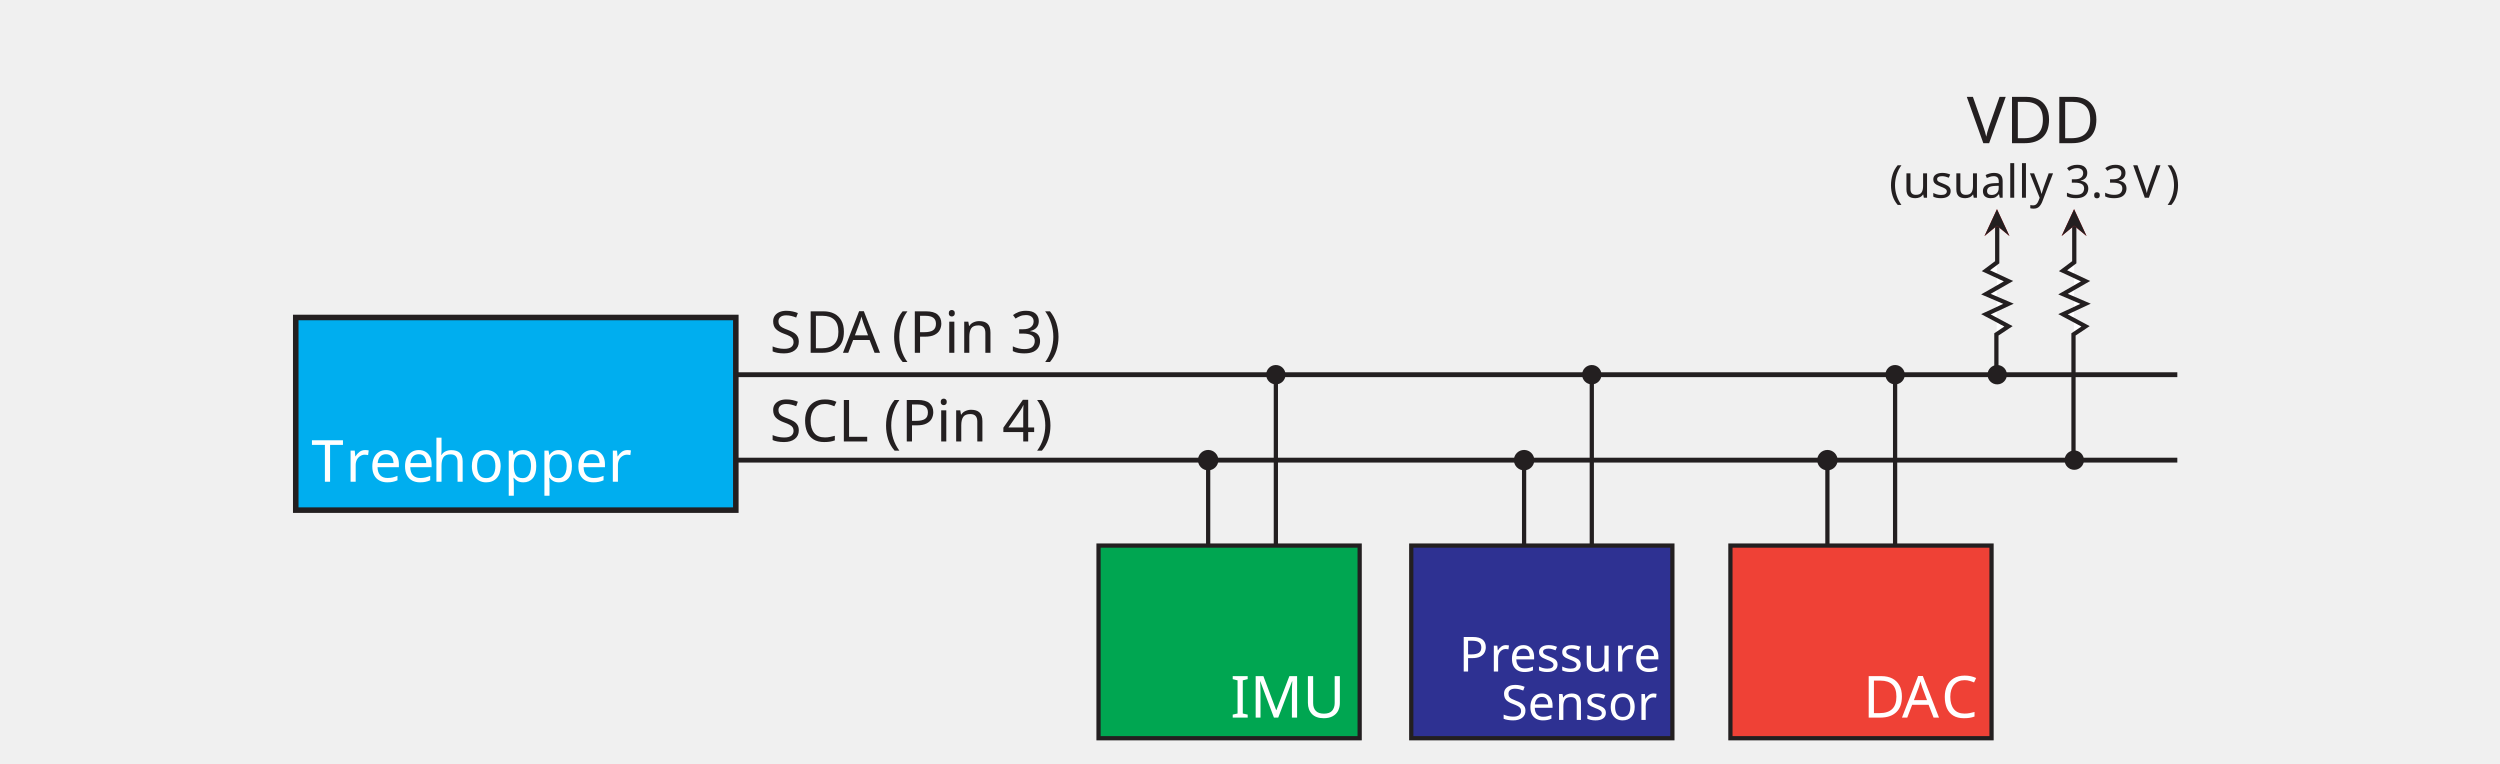
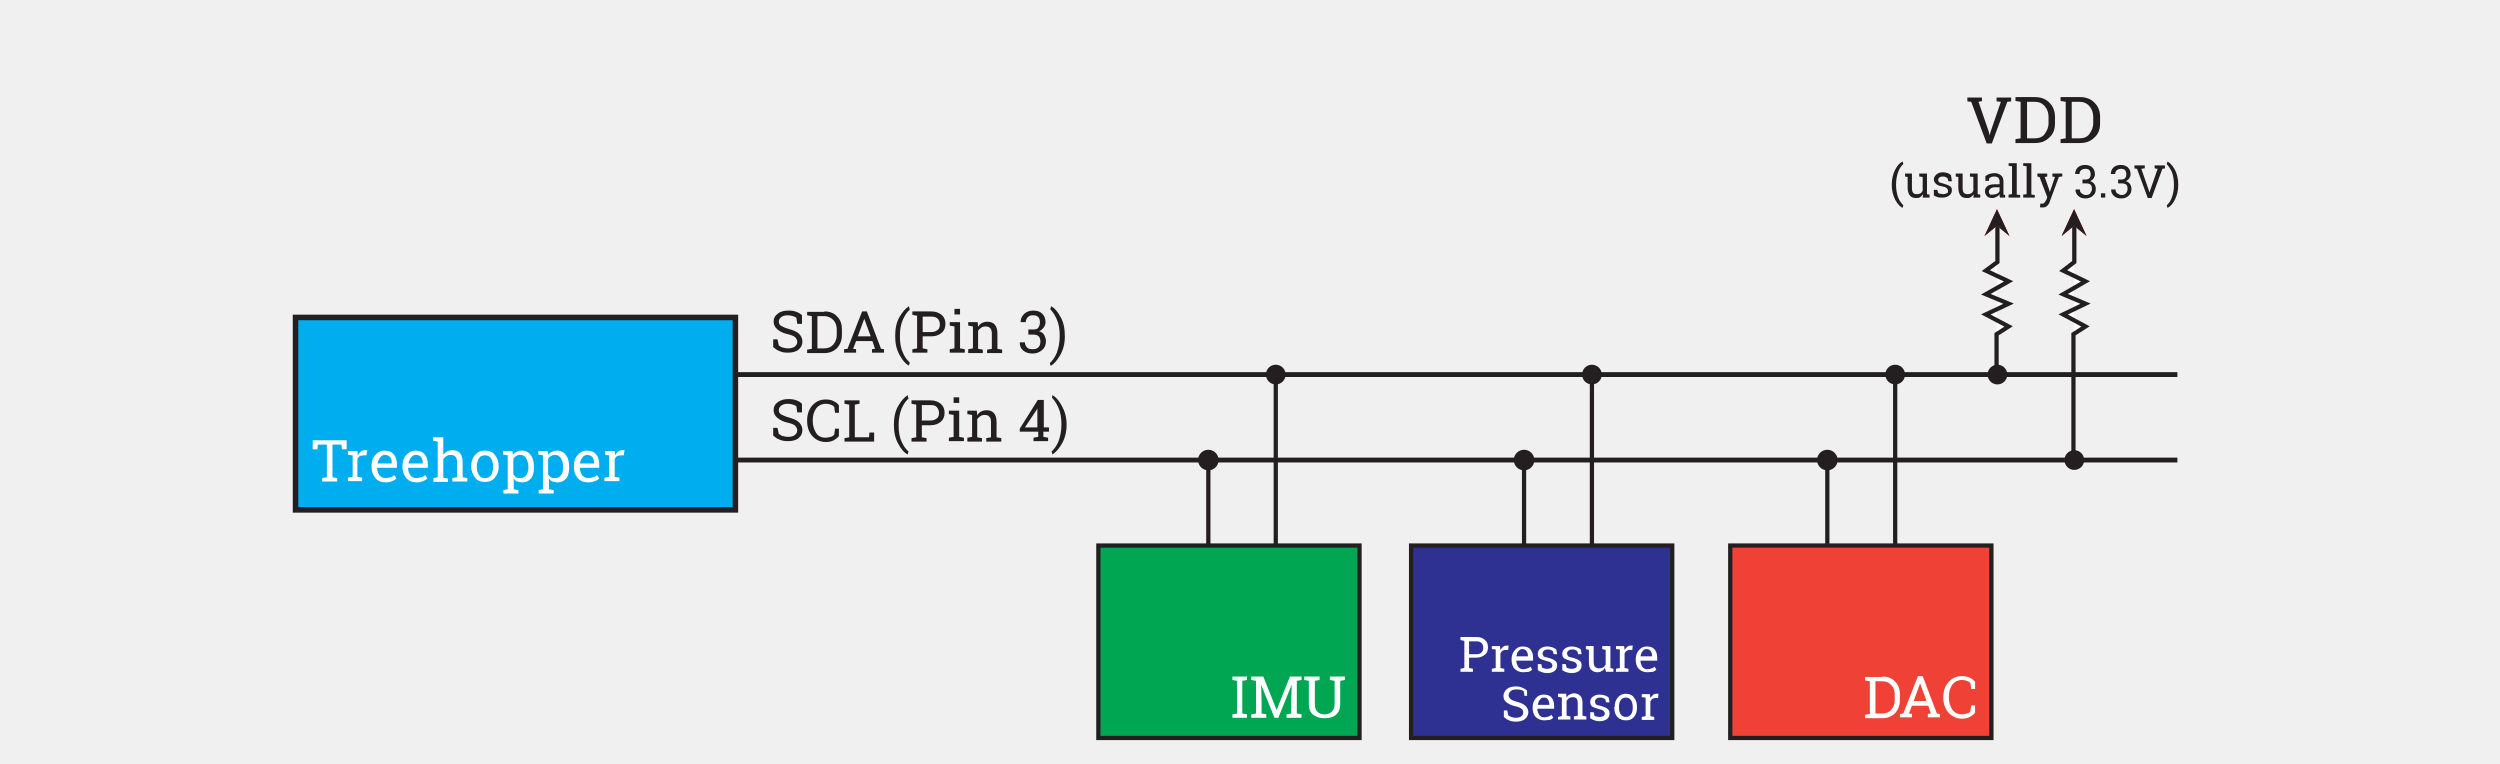
- <svg xmlns="http://www.w3.org/2000/svg" xmlns:xlink="http://www.w3.org/1999/xlink" id="Layer_1" data-name="Layer 1" viewBox="0 0 582 177.83">
-   <defs>
-     <style>.cls-1{fill:#eb2d34;}.cls-15,.cls-19,.cls-2,.cls-21{fill:#231f20;}.cls-18,.cls-3{fill:none;}.cls-10,.cls-13,.cls-18,.cls-19,.cls-20,.cls-3,.cls-4,.cls-9{stroke:#231f20;stroke-miterlimit:10;}.cls-3{stroke-width:1.13px;}.cls-4{fill:#00aeef;stroke-width:1.29px;}.cls-15,.cls-5{font-size:13.51px;}.cls-11,.cls-20,.cls-5{fill:#fff;}.cls-11,.cls-15,.cls-21,.cls-5{font-family:RobotoSlab-Regular, Roboto Slab;}.cls-6{letter-spacing:-0.04em;}.cls-7{letter-spacing:-0.01em;}.cls-8{letter-spacing:0em;}.cls-9{fill:#00a651;}.cls-10,.cls-13,.cls-18,.cls-19,.cls-20,.cls-9{stroke-width:0.99px;}.cls-10{fill:#2e3192;}.cls-11{font-size:11.26px;}.cls-12{letter-spacing:-0.01em;}.cls-13{fill:#ef4136;}.cls-14{letter-spacing:-0.04em;}.cls-16{letter-spacing:-0.04em;}.cls-17{letter-spacing:-0.14em;}.cls-21{font-size:15.09px;}.cls-22{font-size:10.59px;}.cls-23{letter-spacing:0.01em;}</style>
-     <symbol id="Arrow_3" data-name="Arrow 3" viewBox="0 0 23.18 21.53">
-       <polygon class="cls-1" points="0 21.53 8.92 10.76 0 0 23.18 10.76 0 21.53" />
-       <polygon class="cls-2" points="0 21.53 8.92 10.76 0 0 23.18 10.76 0 21.53" />
-     </symbol>
-   </defs>
-   <line class="cls-3" x1="171.22" y1="87.23" x2="506.88" y2="87.23" />
-   <line class="cls-3" x1="171.22" y1="107.12" x2="506.88" y2="107.12" />
-   <rect class="cls-4" x="68.85" y="73.91" width="102.45" height="44.85" />
-   <text class="cls-5" transform="translate(72.48 112.15)">
-     <tspan class="cls-6">T</tspan>
-     <tspan class="cls-7" x="7.98" y="0">r</tspan>
-     <tspan x="13.44" y="0">ee</tspan>
-     <tspan class="cls-8" x="27.96" y="0">h</tspan>
-     <tspan x="36.62" y="0">opper</tspan>
-   </text>
-   <rect class="cls-9" x="255.74" y="127.01" width="60.79" height="44.85" />
-   <text class="cls-5" transform="translate(286.43 167.06)">IMU</text>
-   <rect class="cls-10" x="328.54" y="127.01" width="60.79" height="44.85" />
-   <text class="cls-11" transform="translate(339.66 156.34)">P<tspan class="cls-12" x="7.15" y="0">r</tspan>
-     <tspan x="11.7" y="0">essu</tspan>
-     <tspan class="cls-12" x="36.07" y="0">r</tspan>
-     <tspan x="40.63" y="0">e </tspan>
-     <tspan x="9.81" y="11.26">Sensor</tspan>
-   </text>
-   <rect class="cls-13" x="402.84" y="127.01" width="60.79" height="44.85" />
-   <text class="cls-5" transform="translate(433.72 167.06)">
-     <tspan class="cls-14">DA</tspan>
-     <tspan x="18.2" y="0">C</tspan>
-   </text>
-   <text class="cls-15" transform="translate(179.18 82.13)">S<tspan class="cls-16" x="8.23" y="0">D</tspan>
-     <tspan x="17.06" y="0">A</tspan>
-     <tspan class="cls-17" x="26.95" y="0"> </tspan>
-     <tspan x="28.42" y="0">(Pin 3)</tspan>
-   </text>
-   <text class="cls-15" transform="translate(179.18 102.77)">SCL (Pin 4)</text>
-   <line class="cls-18" x1="281.26" y1="127.01" x2="281.26" y2="107.12" />
-   <line class="cls-18" x1="297.02" y1="127.01" x2="297.02" y2="87.23" />
-   <circle class="cls-19" cx="281.26" cy="107.12" r="1.88" />
-   <circle class="cls-19" cx="297.02" cy="87.23" r="1.76" />
-   <line class="cls-18" x1="354.81" y1="127.01" x2="354.81" y2="107.12" />
-   <line class="cls-18" x1="370.57" y1="127.01" x2="370.57" y2="87.23" />
-   <circle class="cls-19" cx="354.81" cy="107.12" r="1.88" />
-   <circle class="cls-19" cx="370.57" cy="87.23" r="1.76" />
-   <line class="cls-18" x1="425.42" y1="127.01" x2="425.42" y2="107.12" />
-   <line class="cls-18" x1="441.18" y1="127.01" x2="441.18" y2="87.23" />
-   <circle class="cls-19" cx="425.42" cy="107.12" r="1.88" />
-   <circle class="cls-19" cx="441.18" cy="87.23" r="1.76" />
-   <circle class="cls-19" cx="464.95" cy="87.23" r="1.76" />
-   <circle class="cls-19" cx="482.89" cy="107.12" r="1.76" />
-   <polyline class="cls-20" points="464.76 87.23 464.76 77.85 467.58 75.97 462.32 73.16 467.58 70.72 462.32 68.47 467.58 65.46 462.32 63.02 464.95 61.05 464.95 51.77" />
-   <polyline class="cls-20" points="482.71 107.12 482.71 77.85 485.52 75.97 480.27 73.16 485.52 70.72 480.27 68.47 485.52 65.46 480.27 63.02 482.89 61.05 482.89 51.77" />
-   <use width="23.18" height="21.53" transform="translate(479.94 54.95) rotate(-90) scale(0.27)" xlink:href="#Arrow_3" />
-   <use width="23.18" height="21.53" transform="translate(461.99 54.95) rotate(-90) scale(0.27)" xlink:href="#Arrow_3" />
-   <text class="cls-21" transform="translate(457.87 33.33)">VDD<tspan class="cls-22">
-       <tspan x="-18.07" y="12.7">(usually 3.3</tspan>
-       <tspan class="cls-23" x="38.73" y="12.7">V</tspan>
-       <tspan x="46.43" y="12.7">)</tspan>
-     </tspan>
-   </text>
+ <svg xmlns="http://www.w3.org/2000/svg" xmlns:xlink="http://www.w3.org/1999/xlink" version="1.1" id="Layer_1" x="0px" y="0px" viewBox="0 0 582 177.8" style="enable-background:new 0 0 582 177.8;" xml:space="preserve">
+   <style type="text/css">
+ 	.st0{fill:#EB2D34;}
+ 	.st1{fill:#231F20;}
+ 	.st2{fill:none;stroke:#231F20;stroke-width:1.13;stroke-miterlimit:10;}
+ 	.st3{fill:#00AEEF;stroke:#231F20;stroke-width:1.29;stroke-miterlimit:10;}
+ 	.st4{enable-background:new    ;}
+ 	.st5{fill:#FFFFFF;}
+ 	.st6{fill:#00A651;stroke:#231F20;stroke-width:0.99;stroke-miterlimit:10;}
+ 	.st7{fill:#2E3192;stroke:#231F20;stroke-width:0.99;stroke-miterlimit:10;}
+ 	.st8{fill:#EF4136;stroke:#231F20;stroke-width:0.99;stroke-miterlimit:10;}
+ 	.st9{fill:none;stroke:#231F20;stroke-width:0.99;stroke-miterlimit:10;}
+ 	.st10{fill:#231F20;stroke:#231F20;stroke-width:0.99;stroke-miterlimit:10;}
+ 	.st11{fill:#FFFFFF;stroke:#231F20;stroke-width:0.99;stroke-miterlimit:10;}
+ </style>
+   <symbol id="Arrow_3" viewBox="-11.6 -10.8 23.2 21.5">
+     <polygon class="st0" points="-11.6,10.8 -2.7,0 -11.6,-10.8 11.6,0  " />
+     <polygon class="st1" points="-11.6,10.8 -2.7,0 -11.6,-10.8 11.6,0  " />
+   </symbol>
+   <line class="st2" x1="171.2" y1="87.2" x2="506.9" y2="87.2" />
+   <line class="st2" x1="171.2" y1="107.1" x2="506.9" y2="107.1" />
+   <rect x="68.8" y="73.9" class="st3" width="102.4" height="44.8" />
+   <g class="st4">
+     <path class="st5" d="M80.7,102.5v2.1h-1.1l-0.1-1.1h-2.1v7.6l1.1,0.2v0.8H75v-0.8l1.1-0.2v-7.6h-2.1l-0.1,1.1h-1.1v-2.1H80.7z" />
+   </g>
+   <g class="st4">
+     <path class="st5" d="M81,105.9V105h2.2l0.1,1c0.2-0.4,0.5-0.7,0.7-0.9c0.3-0.2,0.6-0.3,1-0.3c0.1,0,0.2,0,0.3,0c0.1,0,0.2,0,0.2,0   l-0.2,1.2l-0.7,0c-0.3,0-0.6,0.1-0.9,0.2c-0.2,0.2-0.4,0.4-0.5,0.7v4.1l1.1,0.2v0.8H81v-0.8l1.1-0.2V106L81,105.9z" />
+   </g>
+   <g class="st4">
+     <path class="st5" d="M89.8,112.3c-1,0-1.8-0.3-2.4-1c-0.6-0.7-0.9-1.5-0.9-2.6v-0.3c0-1,0.3-1.9,0.9-2.5c0.6-0.7,1.3-1,2.1-1   c1,0,1.7,0.3,2.2,0.9c0.5,0.6,0.7,1.4,0.7,2.3v0.8h-4.6l0,0c0,0.7,0.2,1.3,0.5,1.7c0.3,0.4,0.8,0.7,1.4,0.7c0.4,0,0.8-0.1,1.2-0.2   s0.6-0.3,0.9-0.5l0.5,0.8c-0.3,0.2-0.6,0.5-1,0.6C90.9,112.2,90.4,112.3,89.8,112.3z M89.6,105.9c-0.4,0-0.8,0.2-1.1,0.6   c-0.3,0.4-0.5,0.8-0.6,1.4l0,0h3.3v-0.2c0-0.5-0.1-0.9-0.4-1.3C90.5,106.1,90.1,105.9,89.6,105.9z" />
+     <path class="st5" d="M97,112.3c-1,0-1.8-0.3-2.4-1c-0.6-0.7-0.9-1.5-0.9-2.6v-0.3c0-1,0.3-1.9,0.9-2.5c0.6-0.7,1.3-1,2.1-1   c1,0,1.7,0.3,2.2,0.9c0.5,0.6,0.7,1.4,0.7,2.3v0.8h-4.6l0,0c0,0.7,0.2,1.3,0.5,1.7c0.3,0.4,0.8,0.7,1.4,0.7c0.4,0,0.8-0.1,1.2-0.2   s0.6-0.3,0.9-0.5l0.5,0.8c-0.3,0.2-0.6,0.5-1,0.6C98.1,112.2,97.6,112.3,97,112.3z M96.8,105.9c-0.4,0-0.8,0.2-1.1,0.6   c-0.3,0.4-0.5,0.8-0.6,1.4l0,0h3.3v-0.2c0-0.5-0.1-0.9-0.4-1.3C97.8,106.1,97.4,105.9,96.8,105.9z" />
+   </g>
+   <g class="st4">
+     <path class="st5" d="M100.8,111.3l1.1-0.2v-8.3l-1.1-0.2v-0.8h2.4v4.1c0.2-0.3,0.5-0.6,0.9-0.8c0.4-0.2,0.8-0.3,1.2-0.3   c0.8,0,1.4,0.2,1.8,0.7c0.4,0.5,0.6,1.2,0.6,2.1v3.5l1.1,0.2v0.8h-3.5v-0.8l1.1-0.2v-3.5c0-0.6-0.1-1-0.4-1.3s-0.6-0.4-1.1-0.4   c-0.4,0-0.7,0.1-1,0.3c-0.3,0.2-0.5,0.4-0.7,0.7v4.3l1.1,0.2v0.8h-3.4V111.3z" />
+   </g>
+   <g class="st4">
+     <path class="st5" d="M109.7,108.5c0-1.1,0.3-1.9,0.9-2.6c0.6-0.7,1.3-1,2.3-1c1,0,1.8,0.3,2.3,1c0.6,0.7,0.9,1.6,0.9,2.6v0.1   c0,1.1-0.3,1.9-0.9,2.6c-0.6,0.7-1.3,1-2.3,1c-1,0-1.8-0.3-2.3-1s-0.9-1.5-0.9-2.6V108.5z M111,108.7c0,0.8,0.2,1.4,0.5,1.9   s0.8,0.7,1.4,0.7c0.6,0,1.1-0.2,1.4-0.7c0.3-0.5,0.5-1.1,0.5-1.9v-0.1c0-0.7-0.2-1.4-0.5-1.9c-0.3-0.5-0.8-0.7-1.4-0.7   s-1.1,0.2-1.4,0.7c-0.3,0.5-0.5,1.1-0.5,1.9V108.7z" />
+     <path class="st5" d="M117.1,114.1l1.1-0.2V106l-1.1-0.2V105h2.2l0.1,0.9c0.2-0.3,0.5-0.6,0.9-0.7c0.3-0.2,0.7-0.3,1.2-0.3   c0.9,0,1.6,0.4,2.1,1.1c0.5,0.7,0.7,1.6,0.7,2.8v0.1c0,1-0.2,1.9-0.7,2.5c-0.5,0.6-1.2,0.9-2,0.9c-0.4,0-0.8-0.1-1.2-0.2   c-0.3-0.1-0.6-0.4-0.8-0.7v2.5l1.1,0.2v0.8h-3.5V114.1z M123,108.7c0-0.8-0.2-1.5-0.5-2c-0.3-0.5-0.8-0.8-1.4-0.8   c-0.4,0-0.7,0.1-1,0.3c-0.3,0.2-0.5,0.4-0.6,0.7v3.5c0.2,0.3,0.4,0.5,0.6,0.7s0.6,0.2,1,0.2c0.6,0,1.1-0.2,1.4-0.7   c0.3-0.4,0.5-1,0.5-1.7V108.7z" />
+     <path class="st5" d="M125.3,114.1l1.1-0.2V106l-1.1-0.2V105h2.2l0.1,0.9c0.2-0.3,0.5-0.6,0.9-0.7c0.3-0.2,0.7-0.3,1.2-0.3   c0.9,0,1.6,0.4,2.1,1.1c0.5,0.7,0.7,1.6,0.7,2.8v0.1c0,1-0.2,1.9-0.7,2.5c-0.5,0.6-1.2,0.9-2,0.9c-0.4,0-0.8-0.1-1.2-0.2   c-0.3-0.1-0.6-0.4-0.8-0.7v2.5l1.1,0.2v0.8h-3.5V114.1z M131.1,108.7c0-0.8-0.2-1.5-0.5-2c-0.3-0.5-0.8-0.8-1.4-0.8   c-0.4,0-0.7,0.1-1,0.3c-0.3,0.2-0.5,0.4-0.6,0.7v3.5c0.2,0.3,0.4,0.5,0.6,0.7s0.6,0.2,1,0.2c0.6,0,1.1-0.2,1.4-0.7   c0.3-0.4,0.5-1,0.5-1.7V108.7z" />
+     <path class="st5" d="M136.9,112.3c-1,0-1.8-0.3-2.4-1c-0.6-0.7-0.9-1.5-0.9-2.6v-0.3c0-1,0.3-1.9,0.9-2.5c0.6-0.7,1.3-1,2.1-1   c1,0,1.7,0.3,2.2,0.9c0.5,0.6,0.7,1.4,0.7,2.3v0.8H135l0,0c0,0.7,0.2,1.3,0.5,1.7c0.3,0.4,0.8,0.7,1.4,0.7c0.4,0,0.8-0.1,1.2-0.2   s0.6-0.3,0.9-0.5l0.5,0.8c-0.3,0.2-0.6,0.5-1,0.6C138,112.2,137.5,112.3,136.9,112.3z M136.7,105.9c-0.4,0-0.8,0.2-1.1,0.6   c-0.3,0.4-0.5,0.8-0.6,1.4l0,0h3.3v-0.2c0-0.5-0.1-0.9-0.4-1.3C137.6,106.1,137.2,105.9,136.7,105.9z" />
+     <path class="st5" d="M140.9,105.9V105h2.2l0.1,1c0.2-0.4,0.5-0.7,0.7-0.9c0.3-0.2,0.6-0.3,1-0.3c0.1,0,0.2,0,0.3,0   c0.1,0,0.2,0,0.2,0l-0.2,1.2l-0.7,0c-0.3,0-0.6,0.1-0.9,0.2c-0.2,0.2-0.4,0.4-0.5,0.7v4.1l1.1,0.2v0.8h-3.5v-0.8l1.1-0.2V106   L140.9,105.9z" />
+   </g>
+   <rect x="255.7" y="127" class="st6" width="60.8" height="44.8" />
+   <g class="st4">
+     <path class="st5" d="M286.9,158.3v-0.8h3.4v0.8l-1.1,0.2v7.6l1.1,0.2v0.8h-3.4v-0.8l1.1-0.2v-7.6L286.9,158.3z" />
+     <path class="st5" d="M300.7,159.4L300.7,159.4l-3.1,7.7h-0.9l-3.1-7.7l0,0l0.1,3.9v2.8l1.1,0.2v0.8h-3.5v-0.8l1.1-0.2v-7.6   l-1.1-0.2v-0.8h1.1h1.7l3.1,7.8h0l3.1-7.8h2.7v0.8l-1.1,0.2v7.6l1.1,0.2v0.8h-3.5v-0.8l1.1-0.2v-2.8L300.7,159.4z" />
+     <path class="st5" d="M307.2,157.5v0.8l-1.1,0.2v5.5c0,0.7,0.2,1.3,0.6,1.7c0.4,0.4,1,0.6,1.6,0.6c0.7,0,1.3-0.2,1.7-0.6   c0.4-0.4,0.7-0.9,0.7-1.7v-5.5l-1.1-0.2v-0.8h2.4h1.1v0.8l-1.1,0.2v5.5c0,1-0.3,1.8-1,2.4c-0.7,0.6-1.6,0.8-2.7,0.8   c-1.1,0-1.9-0.3-2.6-0.8c-0.7-0.6-1-1.4-1-2.4v-5.5l-1.1-0.2v-0.8h1.1H307.2z" />
+   </g>
+   <rect x="328.5" y="127" class="st7" width="60.8" height="44.8" />
+   <g class="st4">
+     <path class="st5" d="M343.7,148.3c0.9,0,1.5,0.2,2,0.7c0.5,0.4,0.7,1,0.7,1.7c0,0.7-0.2,1.3-0.7,1.7s-1.1,0.7-2,0.7H342v2.4   l0.9,0.2v0.7H340v-0.7l0.9-0.2v-6.3L340,149v-0.7h0.9H343.7z M342,152.3h1.7c0.5,0,0.9-0.1,1.2-0.4c0.3-0.3,0.4-0.7,0.4-1.1   s-0.1-0.8-0.4-1.1s-0.7-0.4-1.2-0.4H342V152.3z" />
+   </g>
+   <g class="st4">
+     <path class="st5" d="M347.3,151.1v-0.7h1.9l0.1,0.9c0.2-0.3,0.4-0.5,0.6-0.7c0.2-0.2,0.5-0.3,0.8-0.3c0.1,0,0.2,0,0.3,0   c0.1,0,0.2,0,0.2,0l-0.1,1l-0.6,0c-0.3,0-0.5,0.1-0.7,0.2s-0.3,0.3-0.5,0.6v3.4l0.9,0.2v0.7h-2.9v-0.7l0.9-0.2v-4.3L347.3,151.1z" />
+   </g>
+   <g class="st4">
+     <path class="st5" d="M354.6,156.5c-0.8,0-1.5-0.3-2-0.8s-0.7-1.3-0.7-2.1v-0.2c0-0.8,0.3-1.6,0.8-2.1c0.5-0.6,1.1-0.8,1.8-0.8   c0.8,0,1.4,0.2,1.8,0.7c0.4,0.5,0.6,1.1,0.6,1.9v0.7H353l0,0c0,0.6,0.2,1,0.4,1.4c0.3,0.4,0.7,0.6,1.2,0.6c0.4,0,0.7-0.1,1-0.2   s0.5-0.2,0.7-0.4l0.4,0.7c-0.2,0.2-0.5,0.4-0.8,0.5C355.5,156.4,355.1,156.5,354.6,156.5z M354.4,151.1c-0.4,0-0.7,0.2-0.9,0.5   c-0.3,0.3-0.4,0.7-0.5,1.2l0,0h2.7v-0.1c0-0.4-0.1-0.8-0.3-1.1C355.2,151.3,354.8,151.1,354.4,151.1z" />
+     <path class="st5" d="M362.5,152.3h-0.8l-0.2-0.7c-0.1-0.1-0.3-0.2-0.5-0.3s-0.4-0.1-0.7-0.1c-0.4,0-0.7,0.1-0.9,0.3   c-0.2,0.2-0.3,0.4-0.3,0.6c0,0.2,0.1,0.4,0.2,0.6s0.5,0.3,1,0.4c0.8,0.2,1.3,0.4,1.7,0.7c0.4,0.3,0.5,0.6,0.5,1.1   c0,0.5-0.2,1-0.6,1.3s-1,0.5-1.7,0.5c-0.5,0-0.9-0.1-1.2-0.2c-0.4-0.1-0.7-0.3-1-0.5l0-1.4h0.8l0.2,0.8c0.1,0.1,0.3,0.2,0.5,0.2   c0.2,0.1,0.4,0.1,0.7,0.1c0.4,0,0.7-0.1,0.9-0.2s0.3-0.4,0.3-0.6c0-0.2-0.1-0.4-0.3-0.6c-0.2-0.2-0.5-0.3-1-0.4   c-0.7-0.2-1.3-0.4-1.6-0.6c-0.4-0.3-0.5-0.6-0.5-1.1c0-0.5,0.2-0.9,0.6-1.2s0.9-0.5,1.6-0.5c0.5,0,0.9,0.1,1.2,0.2s0.7,0.3,0.9,0.5   L362.5,152.3z" />
+     <path class="st5" d="M368.2,152.3h-0.8l-0.2-0.7c-0.1-0.1-0.3-0.2-0.5-0.3s-0.4-0.1-0.7-0.1c-0.4,0-0.7,0.1-0.9,0.3   c-0.2,0.2-0.3,0.4-0.3,0.6c0,0.2,0.1,0.4,0.2,0.6s0.5,0.3,1,0.4c0.8,0.2,1.3,0.4,1.7,0.7c0.4,0.3,0.5,0.6,0.5,1.1   c0,0.5-0.2,1-0.6,1.3s-1,0.5-1.7,0.5c-0.5,0-0.9-0.1-1.2-0.2c-0.4-0.1-0.7-0.3-1-0.5l0-1.4h0.8l0.2,0.8c0.1,0.1,0.3,0.2,0.5,0.2   c0.2,0.1,0.4,0.1,0.7,0.1c0.4,0,0.7-0.1,0.9-0.2s0.3-0.4,0.3-0.6c0-0.2-0.1-0.4-0.3-0.6c-0.2-0.2-0.5-0.3-1-0.4   c-0.7-0.2-1.3-0.4-1.6-0.6c-0.4-0.3-0.5-0.6-0.5-1.1c0-0.5,0.2-0.9,0.6-1.2s0.9-0.5,1.6-0.5c0.5,0,0.9,0.1,1.2,0.2s0.7,0.3,0.9,0.5   L368.2,152.3z" />
+     <path class="st5" d="M373.6,155.5c-0.2,0.3-0.4,0.6-0.7,0.7c-0.3,0.2-0.6,0.3-1,0.3c-0.6,0-1.1-0.2-1.5-0.6   c-0.4-0.4-0.5-1.1-0.5-1.9v-2.7l-0.7-0.2v-0.7h0.7h1.1v3.5c0,0.6,0.1,1.1,0.3,1.3c0.2,0.2,0.5,0.4,0.9,0.4c0.4,0,0.7-0.1,1-0.2   c0.3-0.2,0.4-0.4,0.6-0.7v-3.4l-0.8-0.2v-0.7h0.8h1.1v5.1l0.7,0.2v0.7h-1.7L373.6,155.5z" />
+   </g>
+   <g class="st4">
+     <path class="st5" d="M376.2,151.1v-0.7h1.9l0.1,0.9c0.2-0.3,0.4-0.5,0.6-0.7c0.2-0.2,0.5-0.3,0.8-0.3c0.1,0,0.2,0,0.3,0   c0.1,0,0.2,0,0.2,0l-0.1,1l-0.6,0c-0.3,0-0.5,0.1-0.7,0.2s-0.3,0.3-0.5,0.6v3.4l0.9,0.2v0.7h-2.9v-0.7l0.9-0.2v-4.3L376.2,151.1z" />
+   </g>
+   <g class="st4">
+     <path class="st5" d="M383.5,156.5c-0.8,0-1.5-0.3-2-0.8s-0.7-1.3-0.7-2.1v-0.2c0-0.8,0.3-1.6,0.8-2.1c0.5-0.6,1.1-0.8,1.8-0.8   c0.8,0,1.4,0.2,1.8,0.7c0.4,0.5,0.6,1.1,0.6,1.9v0.7h-3.9l0,0c0,0.6,0.2,1,0.4,1.4c0.3,0.4,0.7,0.6,1.2,0.6c0.4,0,0.7-0.1,1-0.2   s0.5-0.2,0.7-0.4l0.4,0.7c-0.2,0.2-0.5,0.4-0.8,0.5C384.4,156.4,384,156.5,383.5,156.5z M383.3,151.1c-0.4,0-0.7,0.2-0.9,0.5   c-0.3,0.3-0.4,0.7-0.5,1.2l0,0h2.7v-0.1c0-0.4-0.1-0.8-0.3-1.1C384.1,151.3,383.8,151.1,383.3,151.1z" />
+   </g>
+   <g class="st4">
+     <path class="st5" d="M355.7,162h-0.8l-0.2-1.1c-0.2-0.1-0.4-0.3-0.7-0.3c-0.3-0.1-0.6-0.1-1-0.1c-0.6,0-1,0.1-1.3,0.4   c-0.3,0.2-0.5,0.6-0.5,1c0,0.3,0.2,0.6,0.5,0.9c0.3,0.2,0.8,0.4,1.5,0.6c0.8,0.2,1.5,0.5,1.9,0.9c0.4,0.4,0.7,0.9,0.7,1.5   c0,0.6-0.3,1.2-0.8,1.6c-0.5,0.4-1.2,0.6-2.1,0.6c-0.6,0-1.2-0.1-1.6-0.3c-0.5-0.2-0.9-0.5-1.2-0.8v-1.5h0.8l0.2,1.1   c0.2,0.2,0.5,0.3,0.7,0.4c0.3,0.1,0.6,0.2,1,0.2c0.5,0,1-0.1,1.3-0.3c0.3-0.2,0.5-0.5,0.5-0.9c0-0.4-0.1-0.7-0.4-0.9   c-0.3-0.2-0.8-0.5-1.5-0.6c-0.8-0.2-1.5-0.5-2-0.9c-0.5-0.4-0.7-0.9-0.7-1.5c0-0.6,0.3-1.1,0.8-1.6c0.5-0.4,1.2-0.6,2.1-0.6   c0.6,0,1.1,0.1,1.5,0.3c0.5,0.2,0.8,0.4,1.1,0.7V162z" />
+     <path class="st5" d="M359.5,167.7c-0.8,0-1.5-0.3-2-0.8s-0.7-1.3-0.7-2.1v-0.2c0-0.8,0.3-1.6,0.8-2.1c0.5-0.6,1.1-0.8,1.8-0.8   c0.8,0,1.4,0.2,1.8,0.7c0.4,0.5,0.6,1.1,0.6,1.9v0.7h-3.9l0,0c0,0.6,0.2,1,0.4,1.4c0.3,0.4,0.7,0.6,1.2,0.6c0.4,0,0.7-0.1,1-0.2   s0.5-0.2,0.7-0.4l0.4,0.7c-0.2,0.2-0.5,0.4-0.8,0.5C360.4,167.6,360,167.7,359.5,167.7z M359.4,162.4c-0.4,0-0.7,0.2-0.9,0.5   c-0.3,0.3-0.4,0.7-0.5,1.2l0,0h2.7v-0.1c0-0.4-0.1-0.8-0.3-1.1C360.2,162.5,359.8,162.4,359.4,162.4z" />
+     <path class="st5" d="M362.7,166.9l0.9-0.2v-4.3l-0.9-0.2v-0.7h1.9l0.1,0.9c0.2-0.3,0.4-0.6,0.7-0.7s0.6-0.3,1-0.3   c0.6,0,1.1,0.2,1.5,0.6c0.4,0.4,0.5,1,0.5,1.7v2.9l0.9,0.2v0.7h-2.9v-0.7l0.9-0.2v-2.9c0-0.5-0.1-0.9-0.3-1.1   c-0.2-0.2-0.5-0.3-0.9-0.3c-0.3,0-0.6,0.1-0.8,0.2c-0.2,0.2-0.4,0.4-0.6,0.6v3.5l0.9,0.2v0.7h-2.9V166.9z" />
+     <path class="st5" d="M374.7,163.5h-0.8l-0.2-0.7c-0.1-0.1-0.3-0.2-0.5-0.3c-0.2-0.1-0.4-0.1-0.7-0.1c-0.4,0-0.7,0.1-0.9,0.3   c-0.2,0.2-0.3,0.4-0.3,0.6c0,0.2,0.1,0.4,0.2,0.6s0.5,0.3,1,0.4c0.8,0.2,1.3,0.4,1.7,0.7c0.4,0.3,0.5,0.6,0.5,1.1   c0,0.5-0.2,1-0.6,1.3c-0.4,0.3-1,0.5-1.7,0.5c-0.5,0-0.9-0.1-1.2-0.2s-0.7-0.3-1-0.5l0-1.4h0.8l0.2,0.8c0.1,0.1,0.3,0.2,0.5,0.2   c0.2,0.1,0.4,0.1,0.7,0.1c0.4,0,0.7-0.1,0.9-0.2c0.2-0.2,0.3-0.4,0.3-0.6c0-0.2-0.1-0.4-0.3-0.6c-0.2-0.2-0.5-0.3-1-0.4   c-0.7-0.2-1.3-0.4-1.6-0.6s-0.5-0.6-0.5-1.1c0-0.5,0.2-0.9,0.6-1.2c0.4-0.3,0.9-0.5,1.6-0.5c0.5,0,0.9,0.1,1.2,0.2   c0.4,0.1,0.7,0.3,0.9,0.5L374.7,163.5z" />
+     <path class="st5" d="M375.9,164.6c0-0.9,0.2-1.6,0.7-2.2c0.5-0.6,1.1-0.9,1.9-0.9c0.8,0,1.5,0.3,1.9,0.9c0.5,0.6,0.7,1.3,0.7,2.2   v0.1c0,0.9-0.2,1.6-0.7,2.2s-1.1,0.8-1.9,0.8c-0.8,0-1.5-0.3-2-0.8c-0.5-0.6-0.7-1.3-0.7-2.2V164.6z M376.9,164.7   c0,0.6,0.1,1.2,0.4,1.6c0.3,0.4,0.7,0.6,1.2,0.6c0.5,0,0.9-0.2,1.2-0.6c0.3-0.4,0.4-0.9,0.4-1.6v-0.1c0-0.6-0.1-1.1-0.4-1.6   c-0.3-0.4-0.7-0.6-1.2-0.6s-0.9,0.2-1.2,0.6c-0.3,0.4-0.4,0.9-0.4,1.6V164.7z" />
+     <path class="st5" d="M382.2,162.3v-0.7h1.9l0.1,0.9c0.2-0.3,0.4-0.5,0.6-0.7c0.2-0.2,0.5-0.3,0.8-0.3c0.1,0,0.2,0,0.3,0   c0.1,0,0.2,0,0.2,0l-0.1,1l-0.6,0c-0.3,0-0.5,0.1-0.7,0.2s-0.3,0.3-0.5,0.6v3.4l0.9,0.2v0.7h-2.9v-0.7l0.9-0.2v-4.3L382.2,162.3z" />
+   </g>
+   <rect x="402.8" y="127" class="st8" width="60.8" height="44.8" />
+   <g class="st4">
+     <path class="st5" d="M438.2,157.5c1.3,0,2.3,0.4,3,1.2c0.8,0.8,1.1,1.8,1.1,3v1.3c0,1.2-0.4,2.2-1.1,3c-0.8,0.8-1.8,1.2-3,1.2h-4   v-0.8l1.1-0.2v-7.6l-1.1-0.2v-0.8h1.1H438.2z M436.6,158.5v7.6h1.6c0.9,0,1.6-0.3,2.1-0.9c0.5-0.6,0.8-1.3,0.8-2.2v-1.3   c0-0.9-0.3-1.7-0.8-2.2c-0.5-0.6-1.2-0.9-2.1-0.9H436.6z" />
+     <path class="st5" d="M442.4,166.2l0.7-0.1l3.4-8.7h1.1l3.3,8.7l0.7,0.1v0.8h-2.8v-0.8l0.7-0.1l-0.6-1.8h-3.8l-0.7,1.8l0.7,0.1v0.8   h-2.8V166.2z M445.5,163.2h3l-1.5-4.1h0L445.5,163.2z" />
+   </g>
+   <g class="st4">
+     <path class="st5" d="M459.8,160.4h-0.9l-0.2-1.4c-0.2-0.2-0.5-0.4-0.8-0.5c-0.3-0.1-0.7-0.2-1.1-0.2c-1,0-1.8,0.4-2.3,1.1   c-0.5,0.7-0.8,1.6-0.8,2.8v0.2c0,1.1,0.3,2,0.8,2.8c0.5,0.7,1.3,1.1,2.2,1.1c0.4,0,0.8-0.1,1.2-0.2c0.4-0.1,0.6-0.3,0.8-0.5   l0.2-1.4h0.9v1.7c-0.3,0.4-0.7,0.7-1.2,1c-0.6,0.3-1.2,0.4-1.9,0.4c-1.2,0-2.3-0.5-3.1-1.4c-0.8-0.9-1.2-2.1-1.2-3.5v-0.1   c0-1.4,0.4-2.6,1.2-3.5c0.8-0.9,1.8-1.4,3.1-1.4c0.7,0,1.4,0.1,1.9,0.4c0.6,0.3,1,0.6,1.2,1V160.4z" />
+   </g>
+   <g class="st4">
+     <path class="st1" d="M186.6,75.4h-1l-0.2-1.4c-0.2-0.2-0.5-0.3-0.8-0.4c-0.3-0.1-0.7-0.2-1.1-0.2c-0.7,0-1.2,0.1-1.6,0.4   c-0.4,0.3-0.6,0.7-0.6,1.1c0,0.4,0.2,0.8,0.6,1s1,0.5,1.8,0.7c1,0.3,1.8,0.6,2.3,1.1c0.5,0.5,0.8,1.1,0.8,1.8   c0,0.8-0.3,1.4-0.9,1.9c-0.6,0.5-1.5,0.7-2.5,0.7c-0.7,0-1.4-0.1-2-0.4c-0.6-0.2-1-0.6-1.4-0.9v-1.8h1l0.3,1.4   c0.3,0.2,0.5,0.4,0.9,0.5c0.3,0.1,0.8,0.2,1.2,0.2c0.7,0,1.2-0.1,1.6-0.4s0.6-0.7,0.6-1.1c0-0.4-0.2-0.8-0.5-1.1   c-0.3-0.3-0.9-0.5-1.7-0.7c-1-0.2-1.8-0.6-2.4-1.1c-0.6-0.5-0.9-1.1-0.9-1.8c0-0.8,0.3-1.4,1-1.9c0.6-0.5,1.5-0.7,2.5-0.7   c0.7,0,1.3,0.1,1.8,0.3c0.6,0.2,1,0.5,1.3,0.8V75.4z" />
+   </g>
+   <g class="st4">
+     <path class="st1" d="M191.9,72.5c1.3,0,2.3,0.4,3,1.2c0.8,0.8,1.1,1.8,1.1,3V78c0,1.2-0.4,2.2-1.1,3c-0.8,0.8-1.8,1.2-3,1.2h-4   v-0.8l1.1-0.2v-7.6l-1.1-0.2v-0.8h1.1H191.9z M190.3,73.5v7.6h1.6c0.9,0,1.6-0.3,2.1-0.9s0.8-1.3,0.8-2.2v-1.3   c0-0.9-0.3-1.7-0.8-2.2s-1.2-0.9-2.1-0.9H190.3z" />
+   </g>
+   <g class="st4">
+     <path class="st1" d="M196.6,81.3l0.7-0.1l3.4-8.7h1.1l3.3,8.7l0.7,0.1v0.8H203v-0.8l0.7-0.1l-0.6-1.8h-3.8l-0.7,1.8l0.7,0.1v0.8   h-2.8V81.3z M199.7,78.3h3l-1.5-4.1h0L199.7,78.3z" />
+   </g>
+   <g class="st4">
+     <path class="st1" d="M208.4,78.2c0-1.7,0.3-3.2,1-4.4c0.7-1.2,1.4-2,2.2-2.5l0,0l0.2,0.8c-0.6,0.5-1.1,1.2-1.6,2.3   s-0.7,2.3-0.7,3.8v0.1c0,1.5,0.2,2.8,0.7,3.8c0.4,1,1,1.8,1.6,2.3l-0.2,0.7h0c-0.8-0.4-1.5-1.2-2.2-2.5S208.4,80,208.4,78.2   L208.4,78.2z" />
+     <path class="st1" d="M216.8,72.5c1,0,1.8,0.3,2.4,0.8c0.6,0.5,0.9,1.2,0.9,2.1c0,0.9-0.3,1.6-0.9,2.1c-0.6,0.5-1.4,0.8-2.4,0.8h-2   v2.8l1.1,0.2v0.8h-3.5v-0.8l1.1-0.2v-7.6l-1.1-0.2v-0.8h1.1H216.8z M214.8,77.3h2c0.7,0,1.1-0.2,1.5-0.5s0.5-0.8,0.5-1.3   c0-0.5-0.2-1-0.5-1.3s-0.8-0.5-1.5-0.5h-2V77.3z" />
+     <path class="st1" d="M221.1,81.3l1.1-0.2V76l-1.1-0.2V75h2.4v6.1l1.1,0.2v0.8h-3.5V81.3z M223.5,73.2h-1.3v-1.3h1.3V73.2z" />
+     <path class="st1" d="M225.4,81.3l1.1-0.2V76l-1.1-0.2V75h2.2l0.1,1.1c0.2-0.4,0.5-0.7,0.9-0.9s0.8-0.3,1.2-0.3   c0.8,0,1.4,0.2,1.8,0.7c0.4,0.5,0.6,1.1,0.6,2.1v3.5l1.1,0.2v0.8h-3.5v-0.8l1.1-0.2v-3.5c0-0.6-0.1-1.1-0.4-1.3   c-0.2-0.3-0.6-0.4-1.1-0.4c-0.4,0-0.7,0.1-1,0.3c-0.3,0.2-0.5,0.4-0.7,0.7v4.2l1.1,0.2v0.8h-3.4V81.3z" />
+     <path class="st1" d="M239.4,76.7h1.1c0.6,0,1-0.1,1.2-0.4s0.4-0.7,0.4-1.2c0-0.5-0.1-1-0.4-1.3c-0.3-0.3-0.7-0.4-1.2-0.4   c-0.5,0-0.9,0.1-1.2,0.4s-0.5,0.7-0.5,1.2h-1.2l0,0c0-0.7,0.2-1.3,0.8-1.9c0.5-0.5,1.3-0.8,2.1-0.8c0.9,0,1.6,0.2,2.1,0.7   c0.5,0.5,0.8,1.1,0.8,2c0,0.4-0.1,0.8-0.4,1.2s-0.6,0.7-1.1,0.9c0.6,0.2,1,0.5,1.2,0.9c0.2,0.4,0.4,0.9,0.4,1.4   c0,0.9-0.3,1.6-0.9,2.1c-0.6,0.5-1.3,0.8-2.2,0.8c-0.9,0-1.6-0.2-2.2-0.7s-0.8-1.1-0.8-1.9l0,0h1.2c0,0.5,0.2,0.9,0.5,1.2   c0.3,0.3,0.7,0.4,1.3,0.4c0.5,0,1-0.1,1.3-0.4c0.3-0.3,0.5-0.7,0.5-1.3c0-0.6-0.1-1-0.4-1.3c-0.3-0.3-0.7-0.4-1.3-0.4h-1.1V76.7z" />
+     <path class="st1" d="M247.9,78.3c0,1.7-0.4,3.2-1.1,4.4s-1.4,2-2.2,2.5h0l-0.2-0.7c0.6-0.5,1.1-1.2,1.6-2.3   c0.4-1.1,0.7-2.4,0.7-3.9v-0.1c0-1.5-0.2-2.8-0.7-3.9c-0.5-1.1-1-1.8-1.5-2.3l0.2-0.7h0c0.8,0.4,1.5,1.2,2.2,2.5   C247.6,75,247.9,76.5,247.9,78.3L247.9,78.3z" />
+   </g>
+   <g class="st4">
+     <path class="st1" d="M186.6,96h-1l-0.2-1.4c-0.2-0.2-0.5-0.3-0.8-0.4c-0.3-0.1-0.7-0.2-1.1-0.2c-0.7,0-1.2,0.1-1.6,0.4   s-0.6,0.7-0.6,1.1c0,0.4,0.2,0.8,0.6,1s1,0.5,1.8,0.7c1,0.3,1.8,0.6,2.3,1.1c0.5,0.5,0.8,1.1,0.8,1.8c0,0.8-0.3,1.4-0.9,1.9   c-0.6,0.5-1.5,0.7-2.5,0.7c-0.7,0-1.4-0.1-2-0.4c-0.6-0.2-1-0.6-1.4-0.9v-1.8h1l0.3,1.4c0.3,0.2,0.5,0.4,0.9,0.5   c0.3,0.1,0.8,0.2,1.2,0.2c0.7,0,1.2-0.1,1.6-0.4s0.6-0.7,0.6-1.1c0-0.4-0.2-0.8-0.5-1.1c-0.3-0.3-0.9-0.5-1.7-0.7   c-1-0.2-1.8-0.6-2.4-1.1c-0.6-0.5-0.9-1.1-0.9-1.8c0-0.8,0.3-1.4,1-1.9s1.5-0.7,2.5-0.7c0.7,0,1.3,0.1,1.8,0.3   c0.6,0.2,1,0.5,1.3,0.8V96z" />
+     <path class="st1" d="M195.3,96.1h-0.9l-0.2-1.4c-0.2-0.2-0.5-0.4-0.8-0.5c-0.3-0.1-0.7-0.2-1.1-0.2c-1,0-1.8,0.4-2.3,1.1   c-0.5,0.7-0.8,1.6-0.8,2.8V98c0,1.1,0.3,2,0.8,2.8s1.3,1.1,2.2,1.1c0.4,0,0.8-0.1,1.2-0.2c0.4-0.1,0.6-0.3,0.8-0.5l0.2-1.4h0.9v1.7   c-0.3,0.4-0.7,0.7-1.2,1c-0.6,0.3-1.2,0.4-1.9,0.4c-1.2,0-2.3-0.5-3.1-1.4s-1.2-2.1-1.2-3.5v-0.1c0-1.4,0.4-2.6,1.2-3.5   c0.8-0.9,1.8-1.4,3.1-1.4c0.7,0,1.4,0.1,1.9,0.4c0.6,0.3,1,0.6,1.2,1V96.1z" />
+     <path class="st1" d="M196.6,102.8v-0.8l1.1-0.2v-7.6l-1.1-0.2v-0.8h1.1h1.3h1.1V94l-1.1,0.2v7.6h3.3l0.1-1.1h1.1v2.1H196.6z" />
+     <path class="st1" d="M208.1,98.9c0-1.7,0.3-3.2,1-4.4s1.4-2,2.2-2.5l0,0l0.2,0.8c-0.6,0.5-1.1,1.2-1.6,2.3c-0.4,1-0.7,2.3-0.7,3.8   v0.1c0,1.5,0.2,2.8,0.7,3.8c0.4,1,1,1.8,1.6,2.3l-0.2,0.7h0c-0.8-0.4-1.5-1.2-2.2-2.5S208.1,100.7,208.1,98.9L208.1,98.9z" />
+     <path class="st1" d="M216.6,93.2c1,0,1.8,0.3,2.4,0.8c0.6,0.5,0.9,1.2,0.9,2.1c0,0.9-0.3,1.6-0.9,2.1c-0.6,0.5-1.4,0.8-2.4,0.8h-2   v2.8l1.1,0.2v0.8h-3.5v-0.8l1.1-0.2v-7.6l-1.1-0.2v-0.8h1.1H216.6z M214.6,97.9h2c0.7,0,1.1-0.2,1.5-0.5s0.5-0.8,0.5-1.3   s-0.2-1-0.5-1.3c-0.3-0.4-0.8-0.5-1.5-0.5h-2V97.9z" />
+     <path class="st1" d="M220.9,101.9l1.1-0.2v-5.1l-1.1-0.2v-0.8h2.4v6.1l1.1,0.2v0.8h-3.5V101.9z M223.3,93.8H222v-1.3h1.3V93.8z" />
+     <path class="st1" d="M225.2,101.9l1.1-0.2v-5.1l-1.1-0.2v-0.8h2.2l0.1,1.1c0.2-0.4,0.5-0.7,0.9-0.9s0.8-0.3,1.2-0.3   c0.8,0,1.4,0.2,1.8,0.7c0.4,0.5,0.6,1.1,0.6,2.1v3.5l1.1,0.2v0.8h-3.5v-0.8l1.1-0.2v-3.5c0-0.6-0.1-1.1-0.4-1.3   c-0.2-0.3-0.6-0.4-1.1-0.4c-0.4,0-0.7,0.1-1,0.3s-0.5,0.4-0.7,0.7v4.2l1.1,0.2v0.8h-3.4V101.9z" />
+     <path class="st1" d="M242.9,99.5h1.3v1h-1.3v1.2l1.1,0.2v0.8h-3.4v-0.8l1.1-0.2v-1.2h-4.3v-0.7l4.2-6.7h1.4V99.5z M238.6,99.5h2.9   V95l0,0l-0.1,0.3L238.6,99.5z" />
+     <path class="st1" d="M248.3,98.9c0,1.7-0.4,3.2-1.1,4.4s-1.4,2-2.2,2.5h0l-0.2-0.7c0.6-0.5,1.1-1.2,1.6-2.3   c0.4-1.1,0.7-2.4,0.7-3.9v-0.1c0-1.5-0.2-2.8-0.7-3.9s-1-1.8-1.5-2.3L245,92h0c0.8,0.4,1.5,1.2,2.2,2.5S248.3,97.1,248.3,98.9   L248.3,98.9z" />
+   </g>
+   <line class="st9" x1="281.3" y1="127" x2="281.3" y2="107.1" />
+   <line class="st9" x1="297" y1="127" x2="297" y2="87.2" />
+   <circle class="st10" cx="281.3" cy="107.1" r="1.9" />
+   <circle class="st10" cx="297" cy="87.2" r="1.8" />
+   <line class="st9" x1="354.8" y1="127" x2="354.8" y2="107.1" />
+   <line class="st9" x1="370.6" y1="127" x2="370.6" y2="87.2" />
+   <circle class="st10" cx="354.8" cy="107.1" r="1.9" />
+   <circle class="st10" cx="370.6" cy="87.2" r="1.8" />
+   <line class="st9" x1="425.4" y1="127" x2="425.4" y2="107.1" />
+   <line class="st9" x1="441.2" y1="127" x2="441.2" y2="87.2" />
+   <circle class="st10" cx="425.4" cy="107.1" r="1.9" />
+   <circle class="st10" cx="441.2" cy="87.2" r="1.8" />
+   <circle class="st10" cx="465" cy="87.2" r="1.8" />
+   <circle class="st10" cx="482.9" cy="107.1" r="1.8" />
+   <polyline class="st11" points="464.8,87.2 464.8,77.8 467.6,76 462.3,73.2 467.6,70.7 462.3,68.5 467.6,65.5 462.3,63 465,61   465,51.8 " />
+   <polyline class="st11" points="482.7,107.1 482.7,77.8 485.5,76 480.3,73.2 485.5,70.7 480.3,68.5 485.5,65.5 480.3,63 482.9,61   482.9,51.8 " />
+   <use xlink:href="#Arrow_3" width="23.2" height="21.5" x="-11.6" y="-10.8" transform="matrix(1.653273e-17 -0.27 0.27 1.653273e-17 482.8466 51.8207)" style="overflow:visible;" />
+   <use xlink:href="#Arrow_3" width="23.2" height="21.5" x="-11.6" y="-10.8" transform="matrix(1.653273e-17 -0.27 0.27 1.653273e-17 464.8965 51.8207)" style="overflow:visible;" />
+   <g class="st4">
+     <path class="st1" d="M461.6,23.5l-1,0.2l2.4,7l0.2,0.8h0l0.2-0.8l2.4-7l-1-0.1v-0.9h3.4v0.9l-0.9,0.1l-3.6,9.7h-1.2l-3.6-9.7   l-0.9-0.1v-0.9h3.4V23.5z" />
+     <path class="st1" d="M473.7,22.6c1.4,0,2.5,0.4,3.4,1.3c0.9,0.9,1.3,2,1.3,3.3v1.5c0,1.4-0.4,2.5-1.3,3.3c-0.9,0.9-2,1.3-3.4,1.3   h-4.5v-0.9l1.2-0.2v-8.5l-1.2-0.2v-0.9h1.2H473.7z M471.9,23.7v8.5h1.8c1,0,1.8-0.3,2.3-1s0.9-1.5,0.9-2.5v-1.5   c0-1-0.3-1.8-0.9-2.5c-0.6-0.7-1.4-1-2.3-1H471.9z" />
+     <path class="st1" d="M484.2,22.6c1.4,0,2.5,0.4,3.4,1.3c0.9,0.9,1.3,2,1.3,3.3v1.5c0,1.4-0.4,2.5-1.3,3.3c-0.9,0.9-2,1.3-3.4,1.3   h-4.5v-0.9l1.2-0.2v-8.5l-1.2-0.2v-0.9h1.2H484.2z M482.3,23.7v8.5h1.8c1,0,1.8-0.3,2.3-1s0.9-1.5,0.9-2.5v-1.5   c0-1-0.3-1.8-0.9-2.5c-0.6-0.7-1.4-1-2.3-1H482.3z" />
+   </g>
+   <g class="st4">
+     <path class="st1" d="M440.4,43c0-1.4,0.3-2.5,0.8-3.5s1.1-1.6,1.7-1.9l0,0l0.2,0.6c-0.5,0.4-0.9,1-1.2,1.8c-0.3,0.8-0.5,1.8-0.5,3   V43c0,1.2,0.2,2.2,0.5,3c0.3,0.8,0.8,1.4,1.2,1.8l-0.2,0.6h0c-0.6-0.3-1.2-1-1.7-1.9C440.7,45.5,440.4,44.4,440.4,43L440.4,43z" />
+     <path class="st1" d="M447.7,45.2c-0.2,0.3-0.4,0.5-0.7,0.7s-0.6,0.2-1,0.2c-0.6,0-1.1-0.2-1.4-0.6c-0.3-0.4-0.5-1-0.5-1.8v-2.5   l-0.6-0.1v-0.7h0.6h1v3.3c0,0.6,0.1,1,0.3,1.2c0.2,0.2,0.4,0.3,0.8,0.3c0.4,0,0.7-0.1,0.9-0.2s0.4-0.4,0.5-0.6v-3.2l-0.8-0.1v-0.7   h0.8h1v4.8l0.6,0.1V46h-1.6L447.7,45.2z" />
+     <path class="st1" d="M454.4,42.2h-0.8l-0.2-0.7c-0.1-0.1-0.3-0.2-0.5-0.3c-0.2-0.1-0.4-0.1-0.6-0.1c-0.4,0-0.6,0.1-0.8,0.2   c-0.2,0.2-0.3,0.4-0.3,0.6c0,0.2,0.1,0.4,0.2,0.5c0.2,0.1,0.5,0.2,0.9,0.3c0.7,0.2,1.2,0.4,1.6,0.6s0.5,0.6,0.5,1   c0,0.5-0.2,0.9-0.6,1.2c-0.4,0.3-0.9,0.5-1.6,0.5c-0.4,0-0.8,0-1.1-0.1c-0.3-0.1-0.6-0.2-0.9-0.4l0-1.3h0.8l0.2,0.7   c0.1,0.1,0.3,0.2,0.5,0.2c0.2,0,0.4,0.1,0.6,0.1c0.4,0,0.6-0.1,0.9-0.2s0.3-0.3,0.3-0.6c0-0.2-0.1-0.4-0.3-0.6s-0.5-0.3-1-0.4   c-0.7-0.1-1.2-0.3-1.5-0.6s-0.5-0.6-0.5-1c0-0.5,0.2-0.8,0.6-1.2c0.4-0.3,0.9-0.5,1.5-0.5c0.4,0,0.8,0.1,1.1,0.2s0.6,0.3,0.8,0.5   L454.4,42.2z" />
+     <path class="st1" d="M459.5,45.2c-0.2,0.3-0.4,0.5-0.7,0.7c-0.3,0.2-0.6,0.2-1,0.2c-0.6,0-1.1-0.2-1.4-0.6c-0.3-0.4-0.5-1-0.5-1.8   v-2.5l-0.6-0.1v-0.7h0.6h1v3.3c0,0.6,0.1,1,0.3,1.2c0.2,0.2,0.5,0.3,0.8,0.3c0.4,0,0.7-0.1,0.9-0.2c0.2-0.1,0.4-0.4,0.5-0.6v-3.2   l-0.8-0.1v-0.7h0.8h1v4.8l0.6,0.1V46h-1.6L459.5,45.2z" />
+     <path class="st1" d="M465.6,46c0-0.2-0.1-0.3-0.1-0.4c0-0.1,0-0.2,0-0.4c-0.2,0.3-0.4,0.5-0.7,0.6c-0.3,0.2-0.6,0.3-0.9,0.3   c-0.6,0-1-0.1-1.3-0.4c-0.3-0.3-0.5-0.7-0.5-1.2c0-0.5,0.2-0.9,0.6-1.2c0.4-0.3,1-0.4,1.8-0.4h1v-0.7c0-0.3-0.1-0.6-0.3-0.8   c-0.2-0.2-0.5-0.3-0.9-0.3c-0.3,0-0.5,0-0.7,0.1c-0.2,0.1-0.4,0.2-0.5,0.3l-0.1,0.6h-0.8V41c0.3-0.2,0.6-0.4,0.9-0.5   c0.4-0.1,0.8-0.2,1.2-0.2c0.6,0,1.1,0.2,1.5,0.5c0.4,0.3,0.6,0.8,0.6,1.4v2.7c0,0.1,0,0.1,0,0.2c0,0.1,0,0.1,0,0.2l0.4,0.1V46   H465.6z M464,45.3c0.3,0,0.6-0.1,0.9-0.2s0.5-0.4,0.6-0.6v-0.9h-1.1c-0.4,0-0.7,0.1-1,0.3c-0.2,0.2-0.4,0.4-0.4,0.7   c0,0.2,0.1,0.4,0.2,0.6S463.7,45.3,464,45.3z" />
+     <path class="st1" d="M467.6,38.6V38h1.9v7.3l0.8,0.1V46h-2.7v-0.7l0.8-0.1v-6.5L467.6,38.6z" />
+     <path class="st1" d="M471,38.6V38h1.9v7.3l0.8,0.1V46H471v-0.7l0.8-0.1v-6.5L471,38.6z" />
+     <path class="st1" d="M479.8,41.1l-0.5,0.1l-2.1,5.7c-0.1,0.4-0.3,0.7-0.6,1s-0.6,0.4-1.1,0.4c-0.1,0-0.2,0-0.3,0   c-0.1,0-0.2,0-0.3-0.1l0.1-0.8c0,0,0,0,0.2,0c0.1,0,0.2,0,0.3,0c0.2,0,0.4-0.1,0.5-0.3c0.1-0.2,0.3-0.4,0.4-0.6l0.2-0.6l-1.8-4.7   l-0.5-0.1v-0.7h2.3v0.7l-0.6,0.1l1,2.8l0.2,0.7h0l1.2-3.5l-0.6-0.1v-0.7h2.3V41.1z" />
+     <path class="st1" d="M484.5,41.8h0.9c0.5,0,0.8-0.1,1-0.3c0.2-0.2,0.3-0.5,0.3-0.9c0-0.4-0.1-0.8-0.3-1c-0.2-0.2-0.5-0.3-0.9-0.3   c-0.4,0-0.7,0.1-1,0.3c-0.2,0.2-0.4,0.5-0.4,0.9h-1l0,0c0-0.6,0.2-1.1,0.6-1.5c0.4-0.4,1-0.6,1.7-0.6c0.7,0,1.3,0.2,1.7,0.6   c0.4,0.4,0.6,0.9,0.6,1.6c0,0.3-0.1,0.6-0.3,0.9c-0.2,0.3-0.5,0.5-0.8,0.7c0.5,0.1,0.8,0.4,1,0.7c0.2,0.3,0.3,0.7,0.3,1.1   c0,0.7-0.2,1.2-0.7,1.6c-0.5,0.4-1,0.6-1.7,0.6c-0.7,0-1.3-0.2-1.7-0.6s-0.7-0.9-0.6-1.5l0,0h1c0,0.4,0.1,0.7,0.4,0.9   c0.2,0.2,0.6,0.4,1,0.4c0.4,0,0.8-0.1,1-0.4s0.4-0.6,0.4-1c0-0.5-0.1-0.8-0.3-1c-0.2-0.2-0.6-0.3-1-0.3h-0.9V41.8z" />
+     <path class="st1" d="M490.1,46h-1v-1h1V46z" />
+     <path class="st1" d="M492.8,41.8h0.9c0.5,0,0.8-0.1,1-0.3c0.2-0.2,0.3-0.5,0.3-0.9c0-0.4-0.1-0.8-0.3-1c-0.2-0.2-0.5-0.3-0.9-0.3   c-0.4,0-0.7,0.1-1,0.3c-0.2,0.2-0.4,0.5-0.4,0.9h-1l0,0c0-0.6,0.2-1.1,0.6-1.5c0.4-0.4,1-0.6,1.7-0.6c0.7,0,1.3,0.2,1.7,0.6   c0.4,0.4,0.6,0.9,0.6,1.6c0,0.3-0.1,0.6-0.3,0.9c-0.2,0.3-0.5,0.5-0.8,0.7c0.5,0.1,0.8,0.4,1,0.7c0.2,0.3,0.3,0.7,0.3,1.1   c0,0.7-0.2,1.2-0.7,1.6c-0.4,0.4-1,0.6-1.7,0.6c-0.7,0-1.3-0.2-1.7-0.6s-0.7-0.9-0.6-1.5l0,0h1c0,0.4,0.1,0.7,0.4,0.9   s0.6,0.4,1,0.4c0.4,0,0.8-0.1,1-0.4c0.2-0.2,0.4-0.6,0.4-1c0-0.5-0.1-0.8-0.3-1c-0.2-0.2-0.6-0.3-1-0.3h-0.9V41.8z" />
+   </g>
+   <g class="st4">
+     <path class="st1" d="M499.2,39.2l-0.7,0.1l1.7,4.9l0.2,0.6h0l0.2-0.6l1.7-4.9l-0.7-0.1v-0.7h2.4v0.7l-0.6,0.1l-2.5,6.8H500   l-2.5-6.8l-0.6-0.1v-0.7h2.4V39.2z" />
+   </g>
+   <g class="st4">
+     <path class="st1" d="M507.1,43c0,1.4-0.3,2.5-0.8,3.5c-0.5,1-1.1,1.6-1.7,1.9h0l-0.2-0.6c0.5-0.4,0.9-1,1.2-1.8s0.5-1.8,0.5-3V43   c0-1.2-0.2-2.2-0.5-3c-0.4-0.8-0.8-1.4-1.2-1.8l0.2-0.6h0c0.6,0.3,1.2,1,1.7,1.9S507.1,41.6,507.1,43L507.1,43z" />
+   </g>
</svg>
